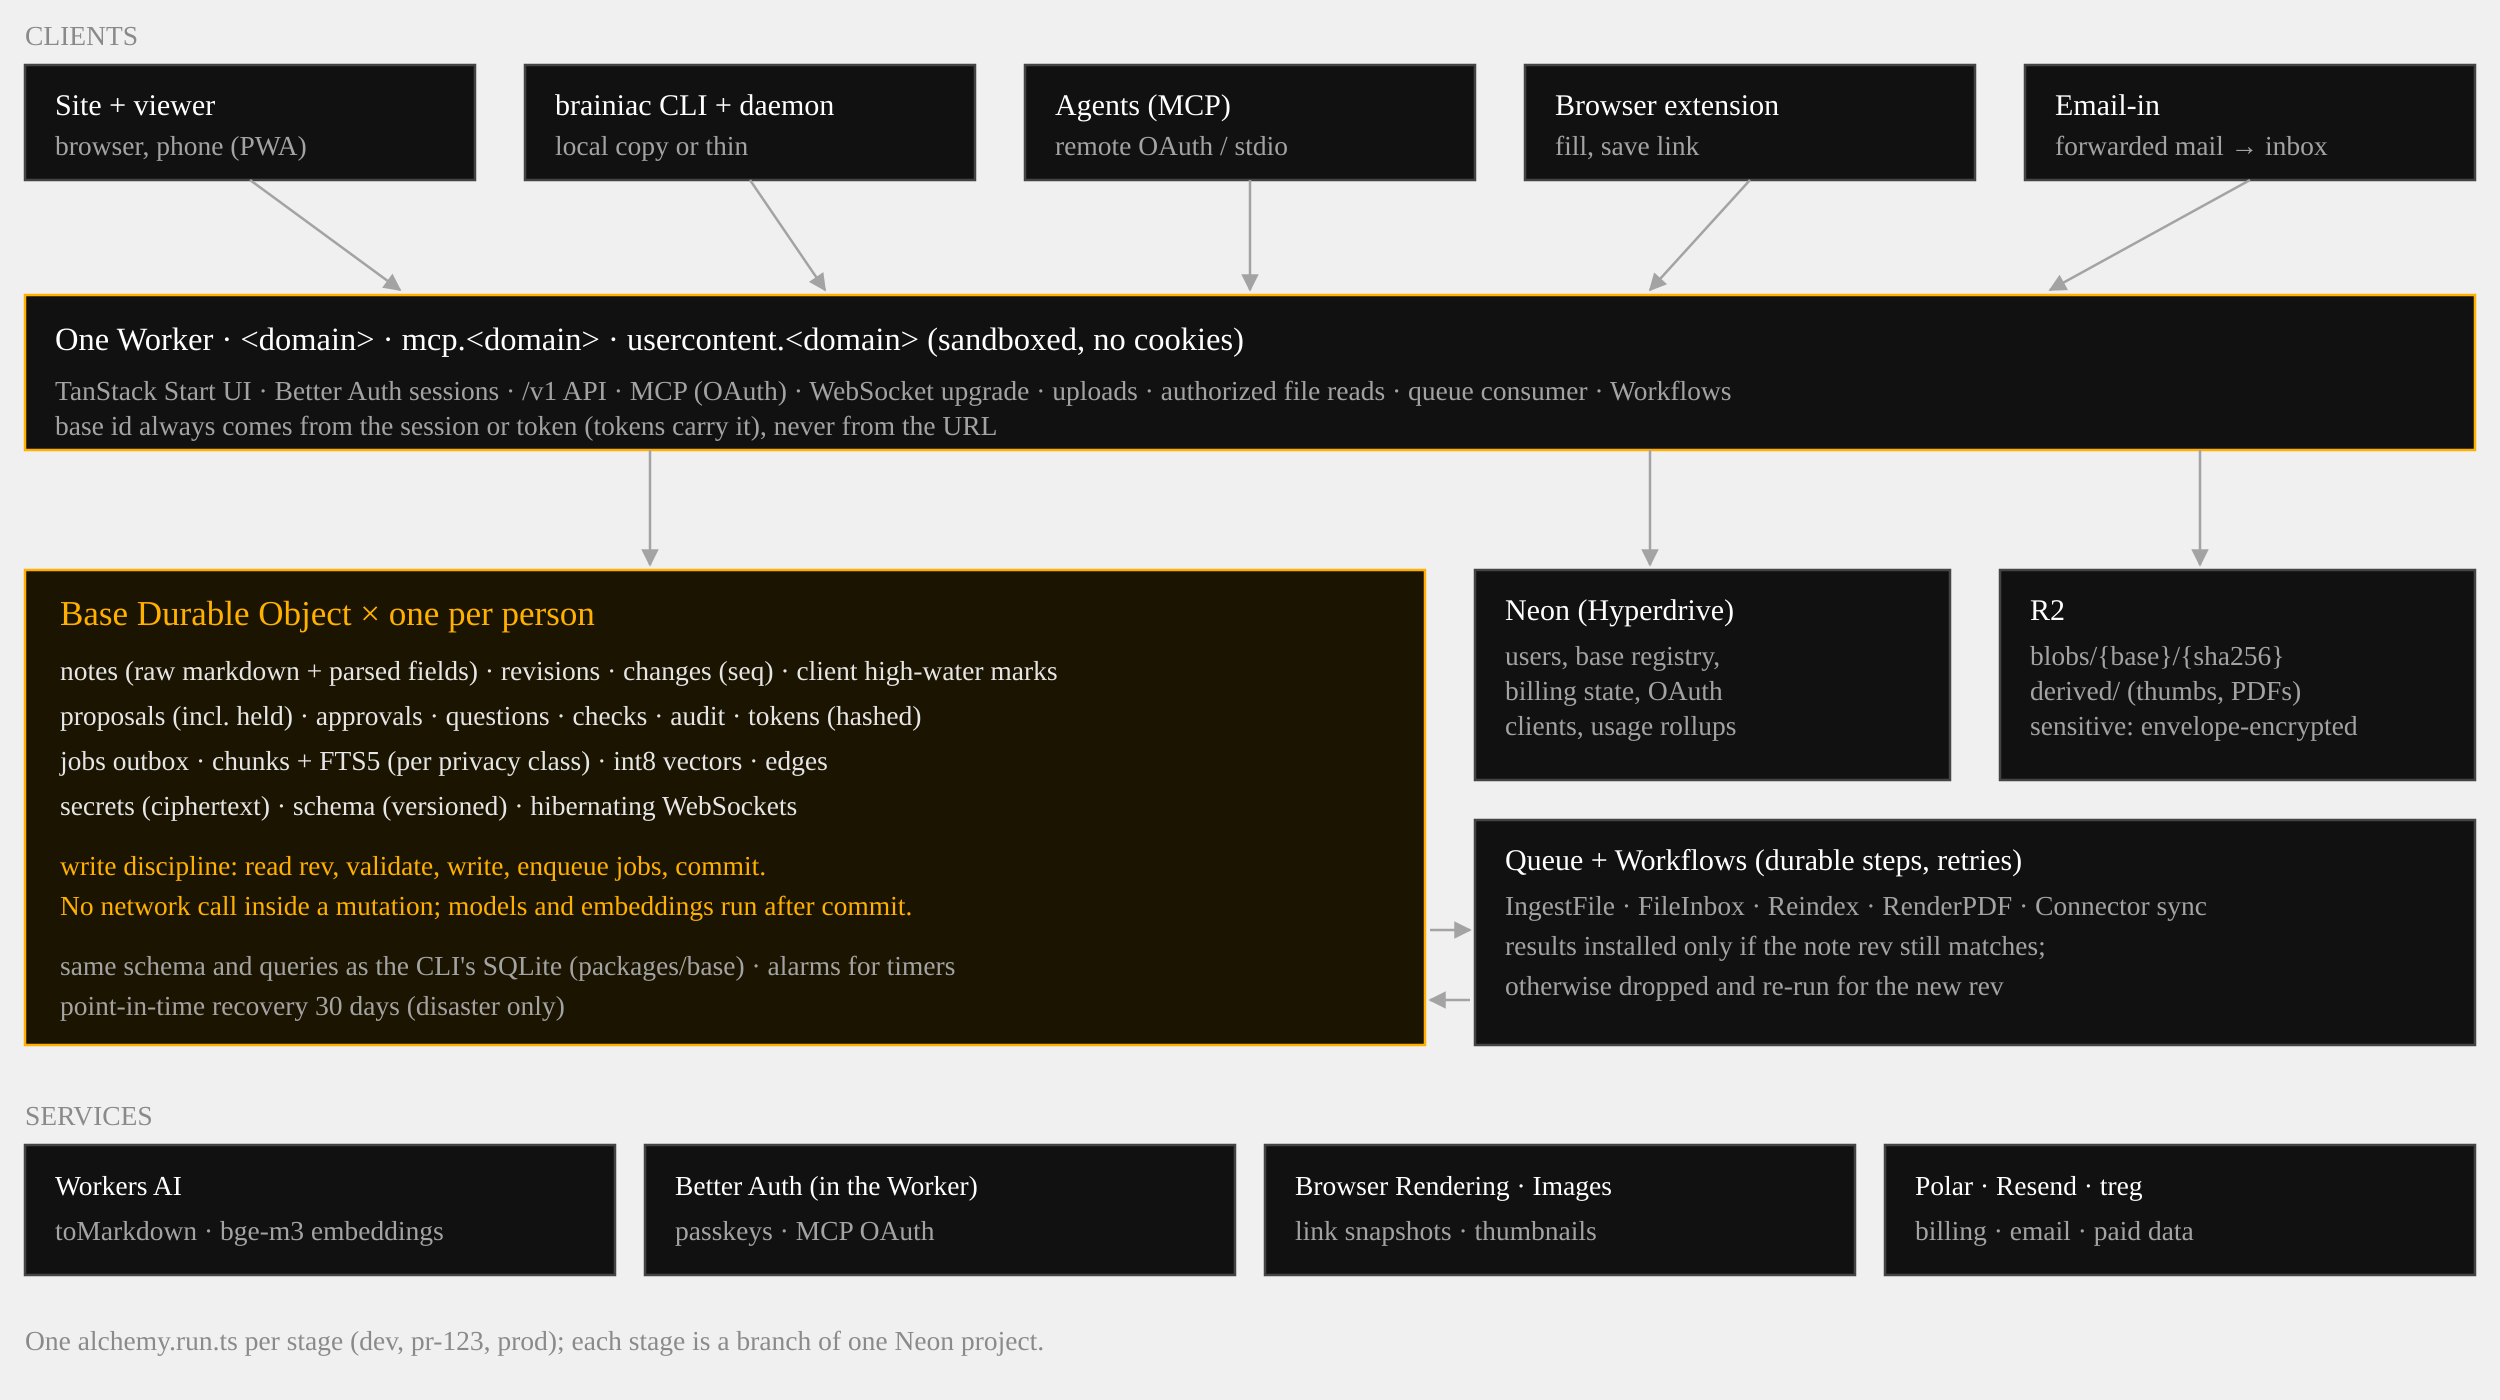
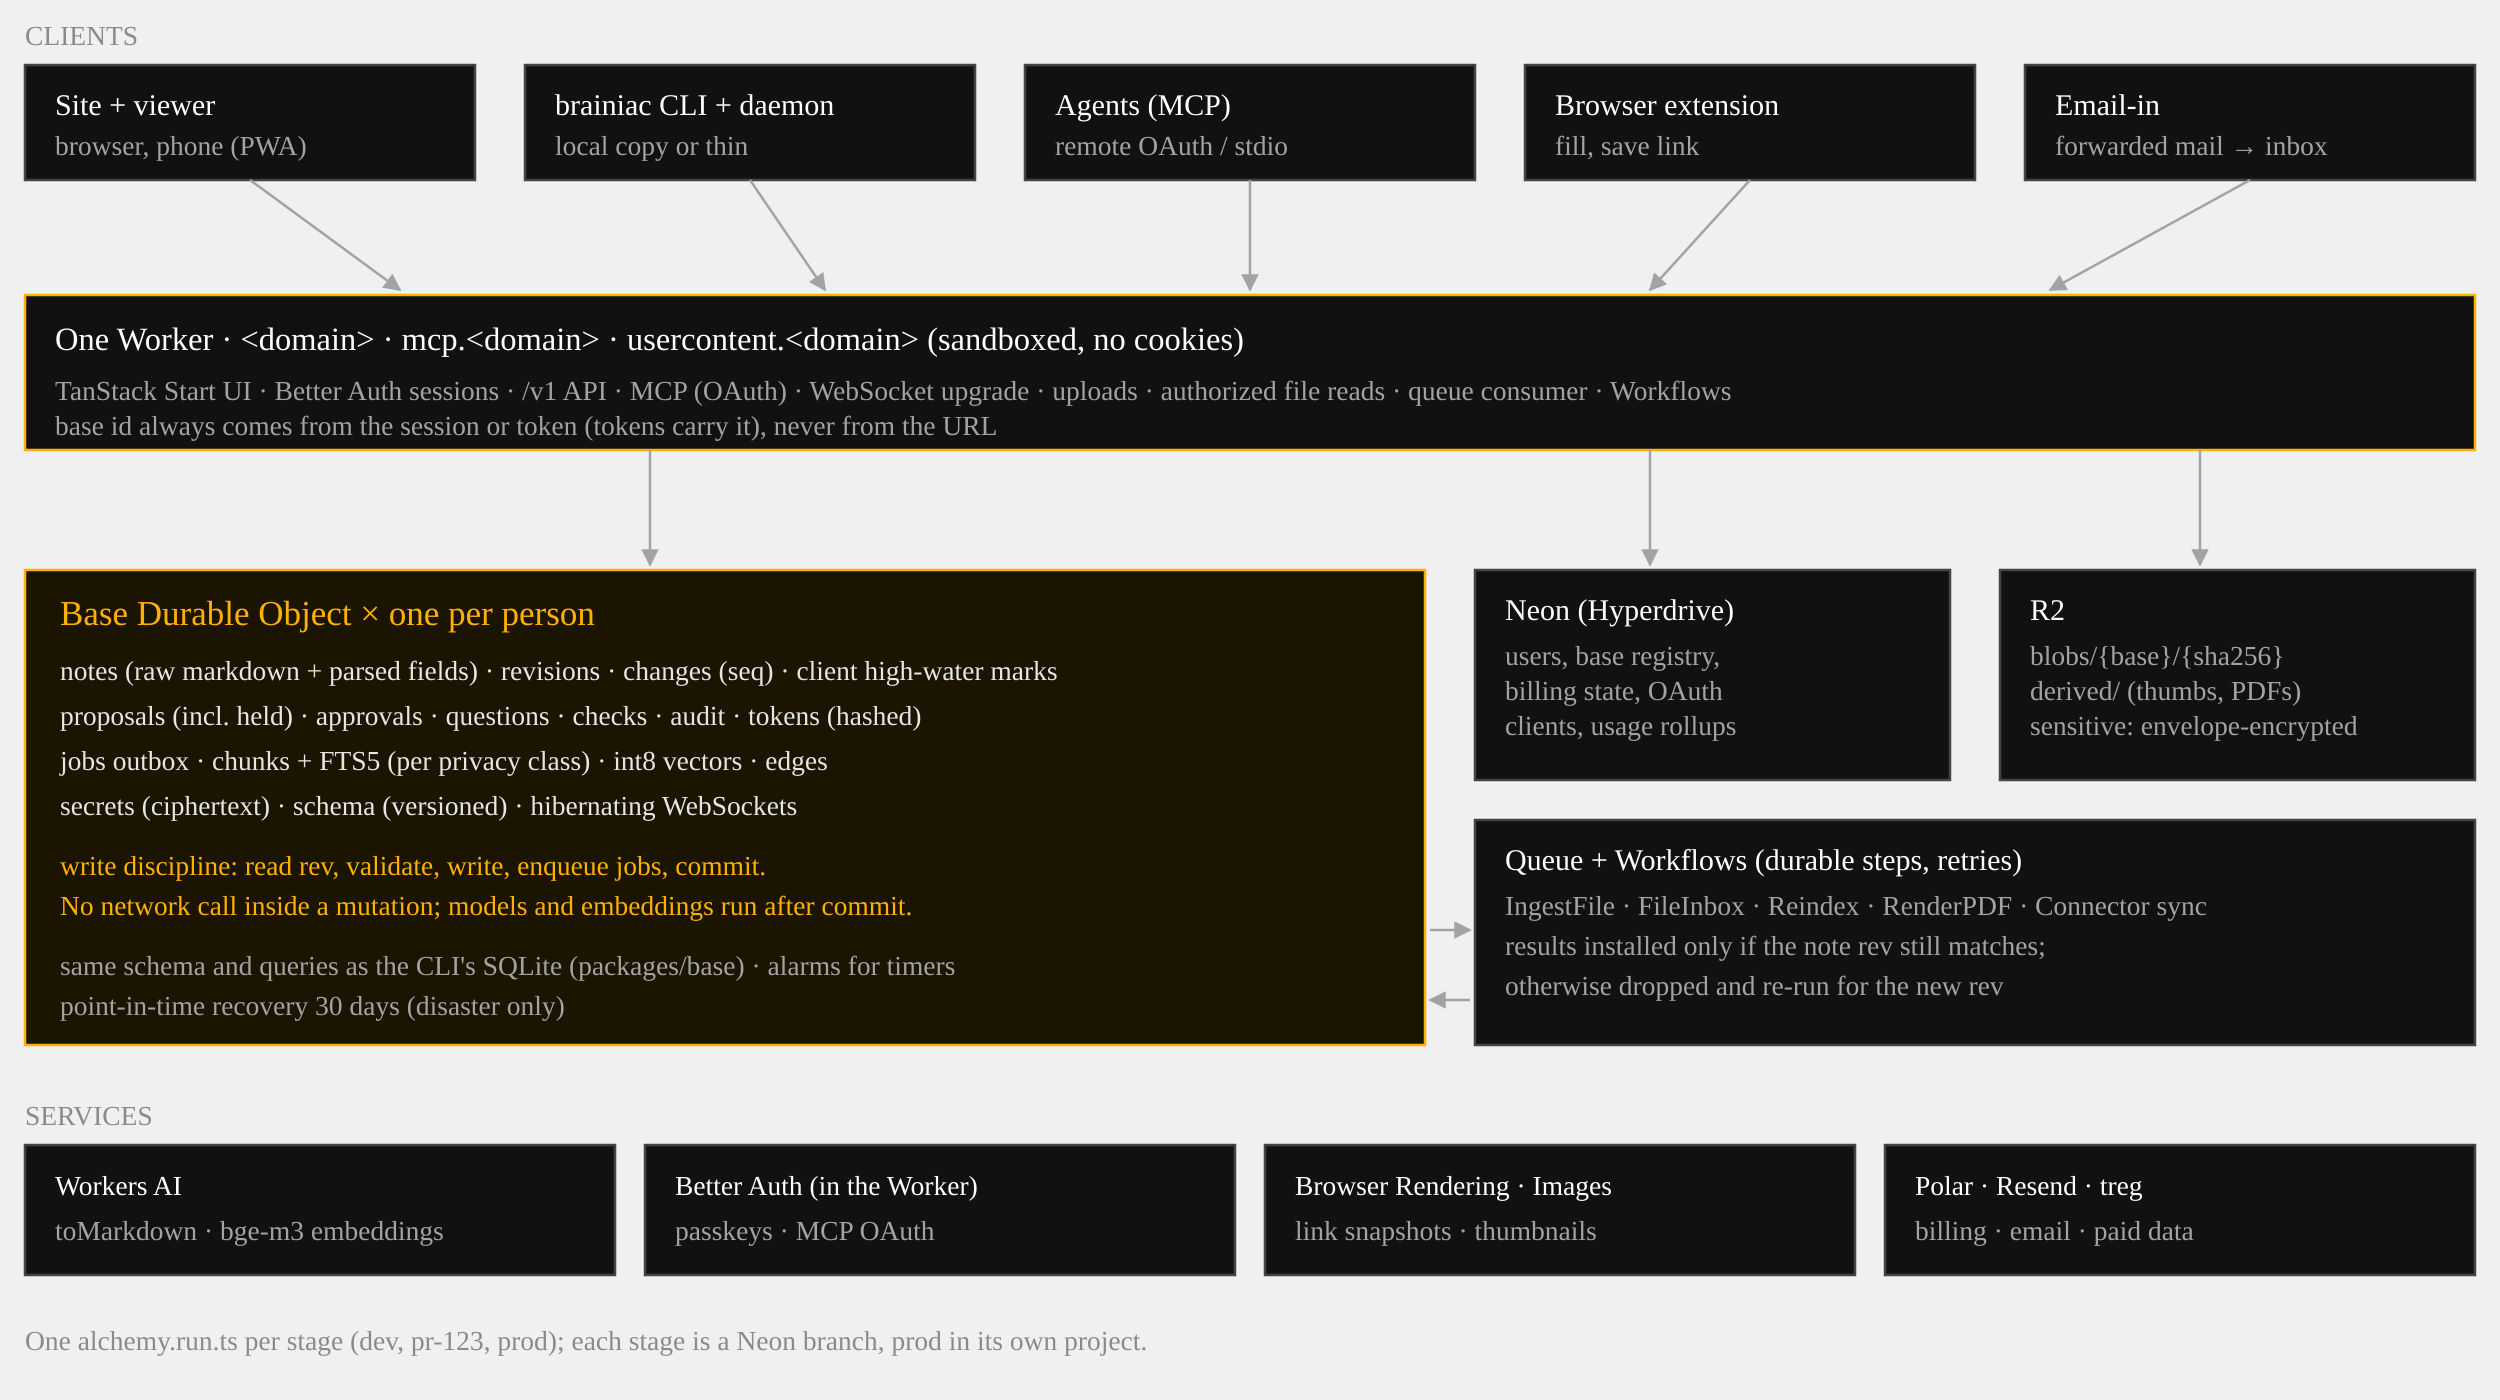
<svg xmlns="http://www.w3.org/2000/svg" style="background:#000" viewBox="0 0 1000 560" width="100%" role="img" aria-label="Clients connect to one Worker serving &lt;domain&gt;, mcp.&lt;domain&gt; and usercontent.&lt;domain&gt;. The Worker routes to each person's Base Durable Object, which holds raw notes, the change feed, approvals, a jobs outbox, FTS5, vectors and graph edges, and keeps live WebSockets. A DO alarm dispatches jobs to a Queue and Workflows, which call Workers AI and install results back into the DO only if the note revision still matches. Neon via Hyperdrive holds accounts and the registry; R2 holds files.">
  <defs>
    <marker id="ar3" viewBox="0 0 10 10" refX="9" refY="5" markerWidth="7" markerHeight="7" orient="auto">
      <path d="M0,0 L10,5 L0,10 z" fill="#a3a3a3" />
    </marker>
  </defs>
  <text x="10" y="18" fill="#8a8a8a" font-size="11">CLIENTS</text>
  <g font-size="12" fill="#fff">
    <rect x="10" y="26" width="180" height="46" fill="#111" stroke="#444" />
    <text x="22" y="46">Site + viewer</text>
    <text x="22" y="62" fill="#a3a3a3" font-size="11">browser, phone (PWA)</text>
    <rect x="210" y="26" width="180" height="46" fill="#111" stroke="#444" />
    <text x="222" y="46">brainiac CLI + daemon</text>
    <text x="222" y="62" fill="#a3a3a3" font-size="11">local copy or thin</text>
    <rect x="410" y="26" width="180" height="46" fill="#111" stroke="#444" />
    <text x="422" y="46">Agents (MCP)</text>
    <text x="422" y="62" fill="#a3a3a3" font-size="11">remote OAuth / stdio</text>
    <rect x="610" y="26" width="180" height="46" fill="#111" stroke="#444" />
    <text x="622" y="46">Browser extension</text>
    <text x="622" y="62" fill="#a3a3a3" font-size="11">fill, save link</text>
    <rect x="810" y="26" width="180" height="46" fill="#111" stroke="#444" />
    <text x="822" y="46">Email-in</text>
    <text x="822" y="62" fill="#a3a3a3" font-size="11">forwarded mail → inbox</text>
  </g>
  <g stroke="#a3a3a3" fill="none" marker-end="url(#ar3)">
    <line x1="100" y1="72" x2="160" y2="116" />
    <line x1="300" y1="72" x2="330" y2="116" />
    <line x1="500" y1="72" x2="500" y2="116" />
    <line x1="700" y1="72" x2="660" y2="116" />
    <line x1="900" y1="72" x2="820" y2="116" />
  </g>
  <rect x="10" y="118" width="980" height="62" fill="#111" stroke="#ffb000" />
  <text x="22" y="140" fill="#fff" font-size="13">One Worker  ·  &lt;domain&gt;  ·  mcp.&lt;domain&gt;  ·  usercontent.&lt;domain&gt; (sandboxed, no cookies)</text>
  <text x="22" y="160" fill="#a3a3a3" font-size="11">TanStack Start UI · Better Auth sessions · /v1 API · MCP (OAuth) · WebSocket upgrade · uploads · authorized file reads · queue consumer · Workflows</text>
  <text x="22" y="174" fill="#a3a3a3" font-size="11">base id always comes from the session or token (tokens carry it), never from the URL</text>
  <g stroke="#a3a3a3" fill="none" marker-end="url(#ar3)">
    <line x1="260" y1="180" x2="260" y2="226" />
    <line x1="660" y1="180" x2="660" y2="226" />
    <line x1="880" y1="180" x2="880" y2="226" />
  </g>
  <rect x="10" y="228" width="560" height="190" fill="#1a1400" stroke="#ffb000" />
  <text x="24" y="250" fill="#ffb000" font-size="14">Base Durable Object  ×  one per person</text>
  <g font-size="11" fill="#e6e6e6">
    <text x="24" y="272">notes (raw markdown + parsed fields) · revisions · changes (seq) · client high-water marks</text>
    <text x="24" y="290">proposals (incl. held) · approvals · questions · checks · audit · tokens (hashed)</text>
    <text x="24" y="308">jobs outbox · chunks + FTS5 (per privacy class) · int8 vectors · edges</text>
    <text x="24" y="326">secrets (ciphertext) · schema (versioned) · hibernating WebSockets</text>
    <text x="24" y="350" fill="#ffb000">write discipline: read rev, validate, write, enqueue jobs, commit.</text>
    <text x="24" y="366" fill="#ffb000">No network call inside a mutation; models and embeddings run after commit.</text>
    <text x="24" y="390" fill="#a3a3a3">same schema and queries as the CLI's SQLite (packages/base) · alarms for timers</text>
    <text x="24" y="406" fill="#a3a3a3">point-in-time recovery 30 days (disaster only)</text>
  </g>
  <rect x="590" y="228" width="190" height="84" fill="#111" stroke="#444" />
  <text x="602" y="248" fill="#fff" font-size="12">Neon (Hyperdrive)</text>
  <text x="602" y="266" fill="#a3a3a3" font-size="11">users, base registry,</text>
  <text x="602" y="280" fill="#a3a3a3" font-size="11">billing state, OAuth</text>
  <text x="602" y="294" fill="#a3a3a3" font-size="11">clients, usage rollups</text>
  <rect x="800" y="228" width="190" height="84" fill="#111" stroke="#444" />
  <text x="812" y="248" fill="#fff" font-size="12">R2</text>
  <text x="812" y="266" fill="#a3a3a3" font-size="11">blobs/{base}/{sha256}</text>
  <text x="812" y="280" fill="#a3a3a3" font-size="11">derived/ (thumbs, PDFs)</text>
  <text x="812" y="294" fill="#a3a3a3" font-size="11">sensitive: envelope-encrypted</text>
  <rect x="590" y="328" width="400" height="90" fill="#111" stroke="#444" />
  <text x="602" y="348" fill="#fff" font-size="12">Queue + Workflows (durable steps, retries)</text>
  <text x="602" y="366" fill="#a3a3a3" font-size="11">IngestFile · FileInbox · Reindex · RenderPDF · Connector sync</text>
  <text x="602" y="382" fill="#a3a3a3" font-size="11">results installed only if the note rev still matches;</text>
  <text x="602" y="398" fill="#a3a3a3" font-size="11">otherwise dropped and re-run for the new rev</text>
  <line x1="572" y1="372" x2="588" y2="372" stroke="#a3a3a3" marker-end="url(#ar3)" />
  <line x1="588" y1="400" x2="572" y2="400" stroke="#a3a3a3" marker-end="url(#ar3)" />
  <text x="10" y="450" fill="#8a8a8a" font-size="11">SERVICES</text>
  <g font-size="11" fill="#fff">
    <rect x="10" y="458" width="236" height="52" fill="#111" stroke="#444" />
    <text x="22" y="478">Workers AI</text>
    <text x="22" y="496" fill="#a3a3a3">toMarkdown · bge-m3 embeddings</text>
    <rect x="258" y="458" width="236" height="52" fill="#111" stroke="#444" />
    <text x="270" y="478">Better Auth (in the Worker)</text>
    <text x="270" y="496" fill="#a3a3a3">passkeys · MCP OAuth</text>
    <rect x="506" y="458" width="236" height="52" fill="#111" stroke="#444" />
    <text x="518" y="478">Browser Rendering · Images</text>
    <text x="518" y="496" fill="#a3a3a3">link snapshots · thumbnails</text>
    <rect x="754" y="458" width="236" height="52" fill="#111" stroke="#444" />
    <text x="766" y="478">Polar · Resend · treg</text>
    <text x="766" y="496" fill="#a3a3a3">billing · email · paid data</text>
  </g>
-   <text x="10" y="540" fill="#8a8a8a" font-size="11">One alchemy.run.ts per stage (dev, pr-123, prod); each stage is a branch of one Neon project.</text>
+   <text x="10" y="540" fill="#8a8a8a" font-size="11">One alchemy.run.ts per stage (dev, pr-123, prod); each stage is a Neon branch, prod in its own project.</text>
</svg>
